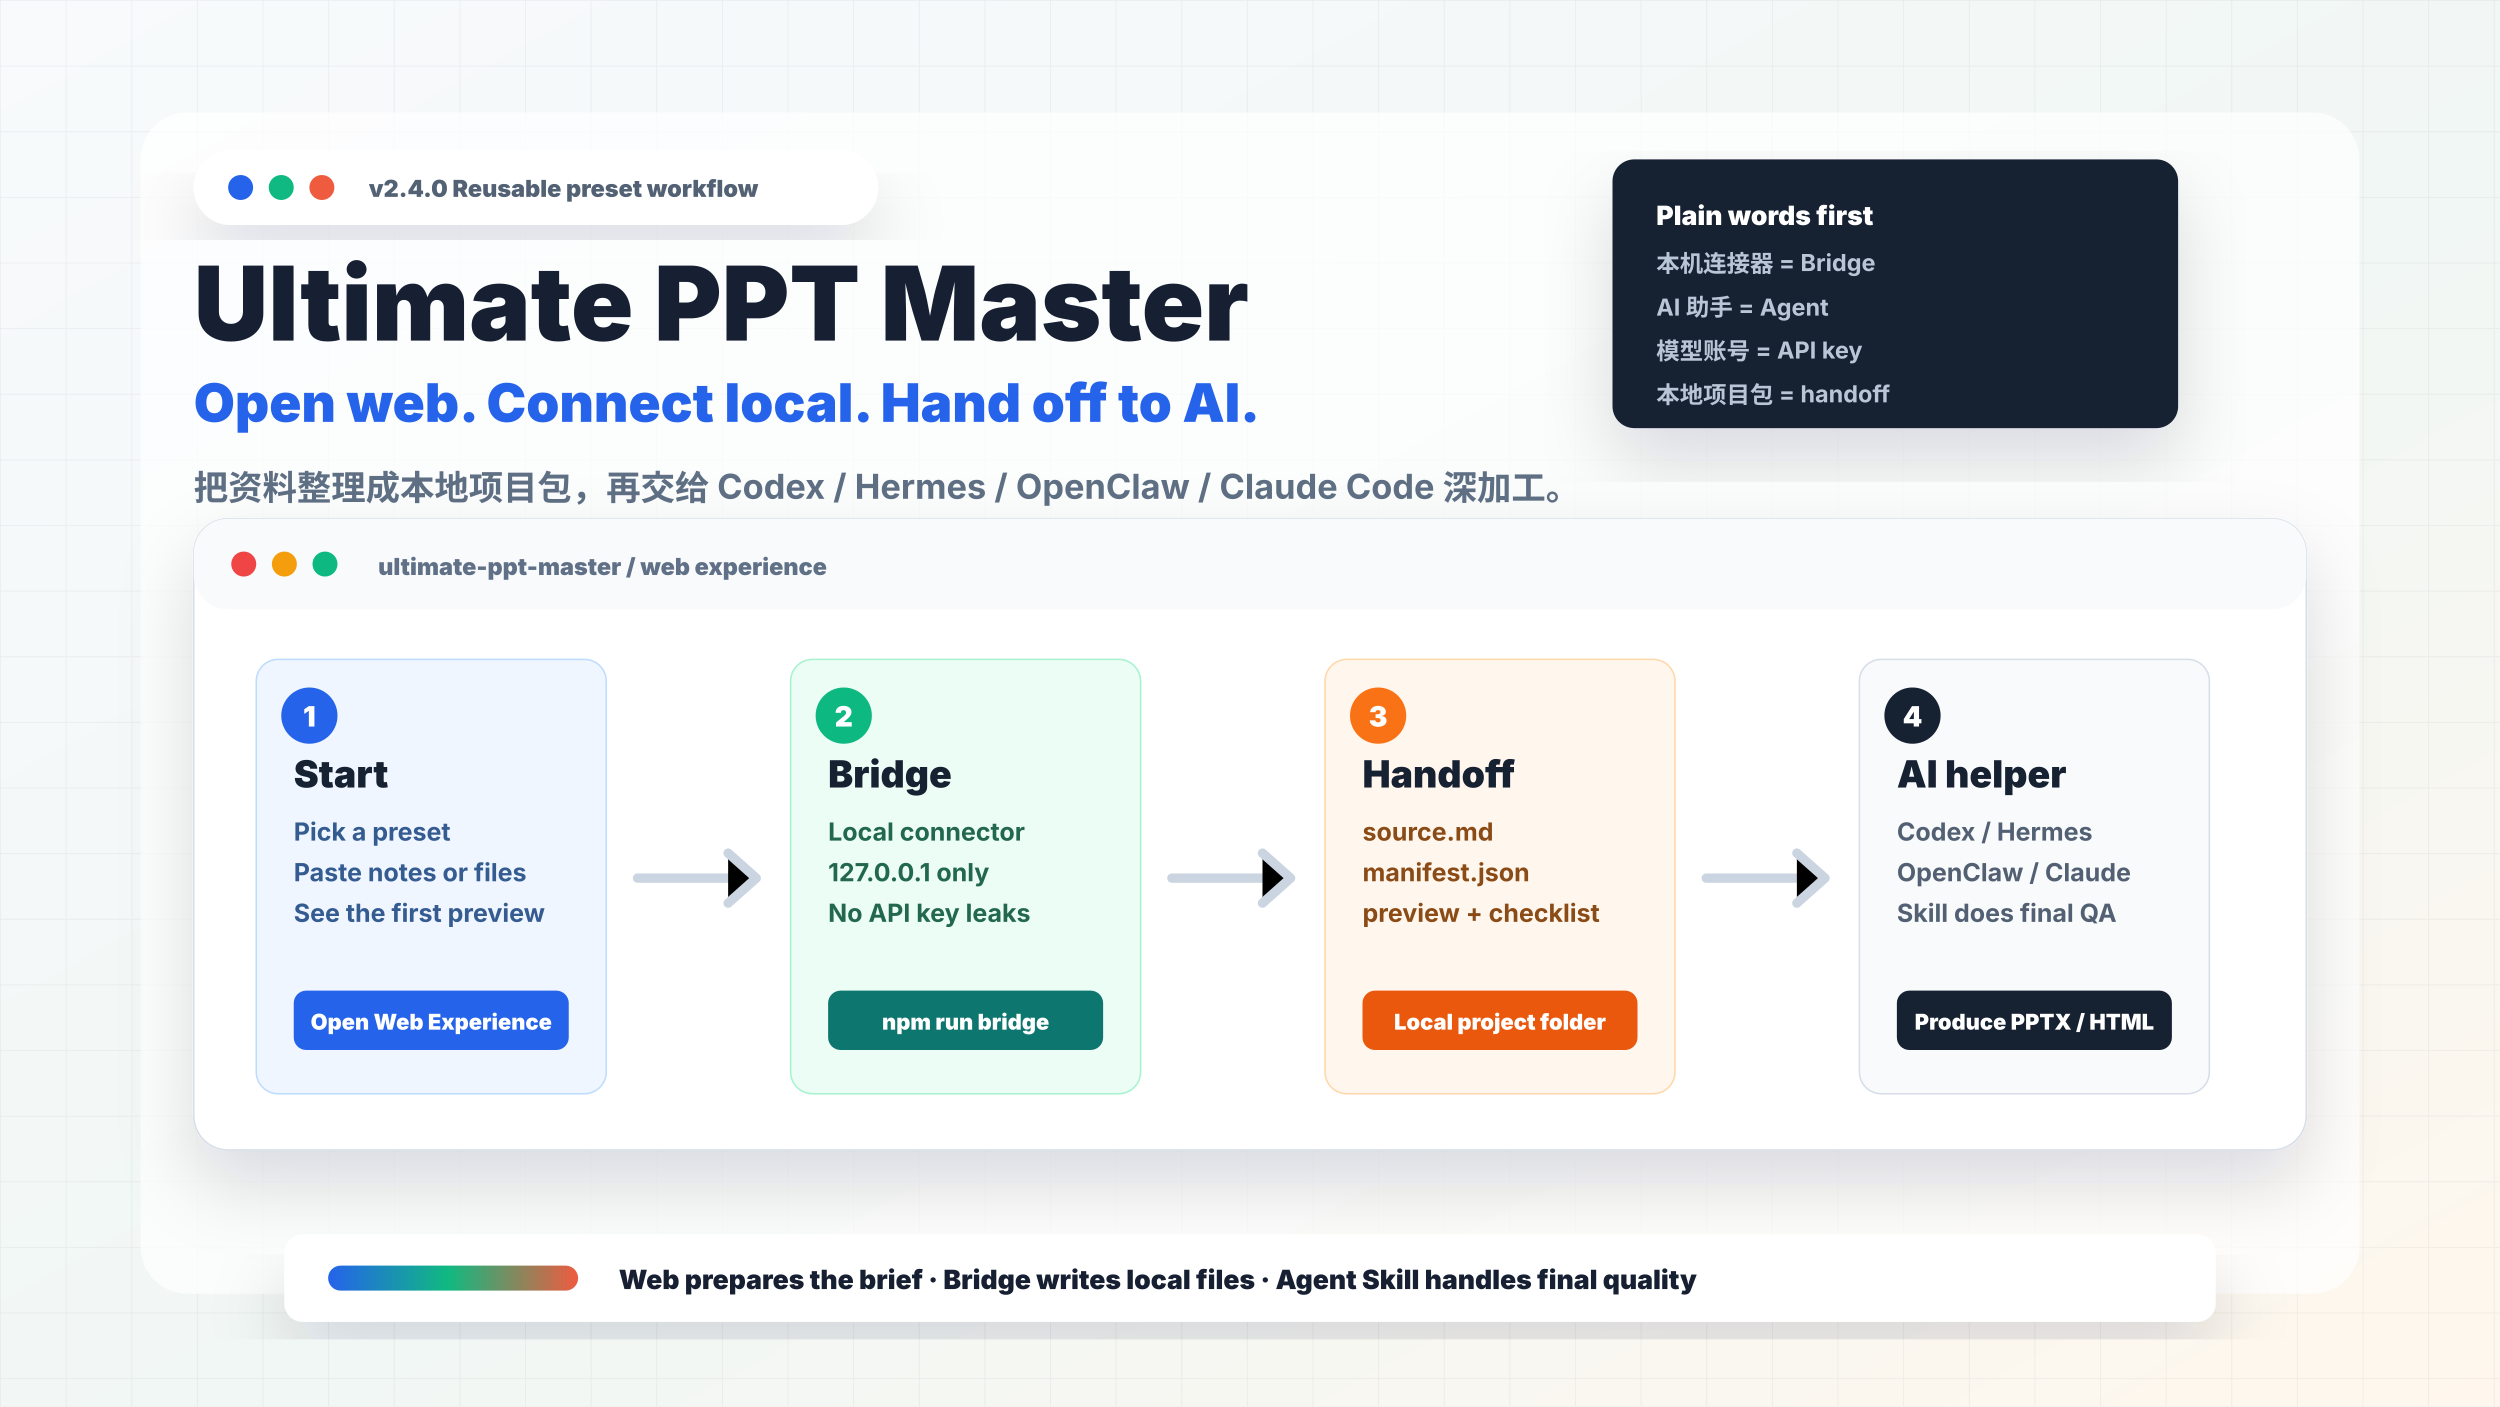
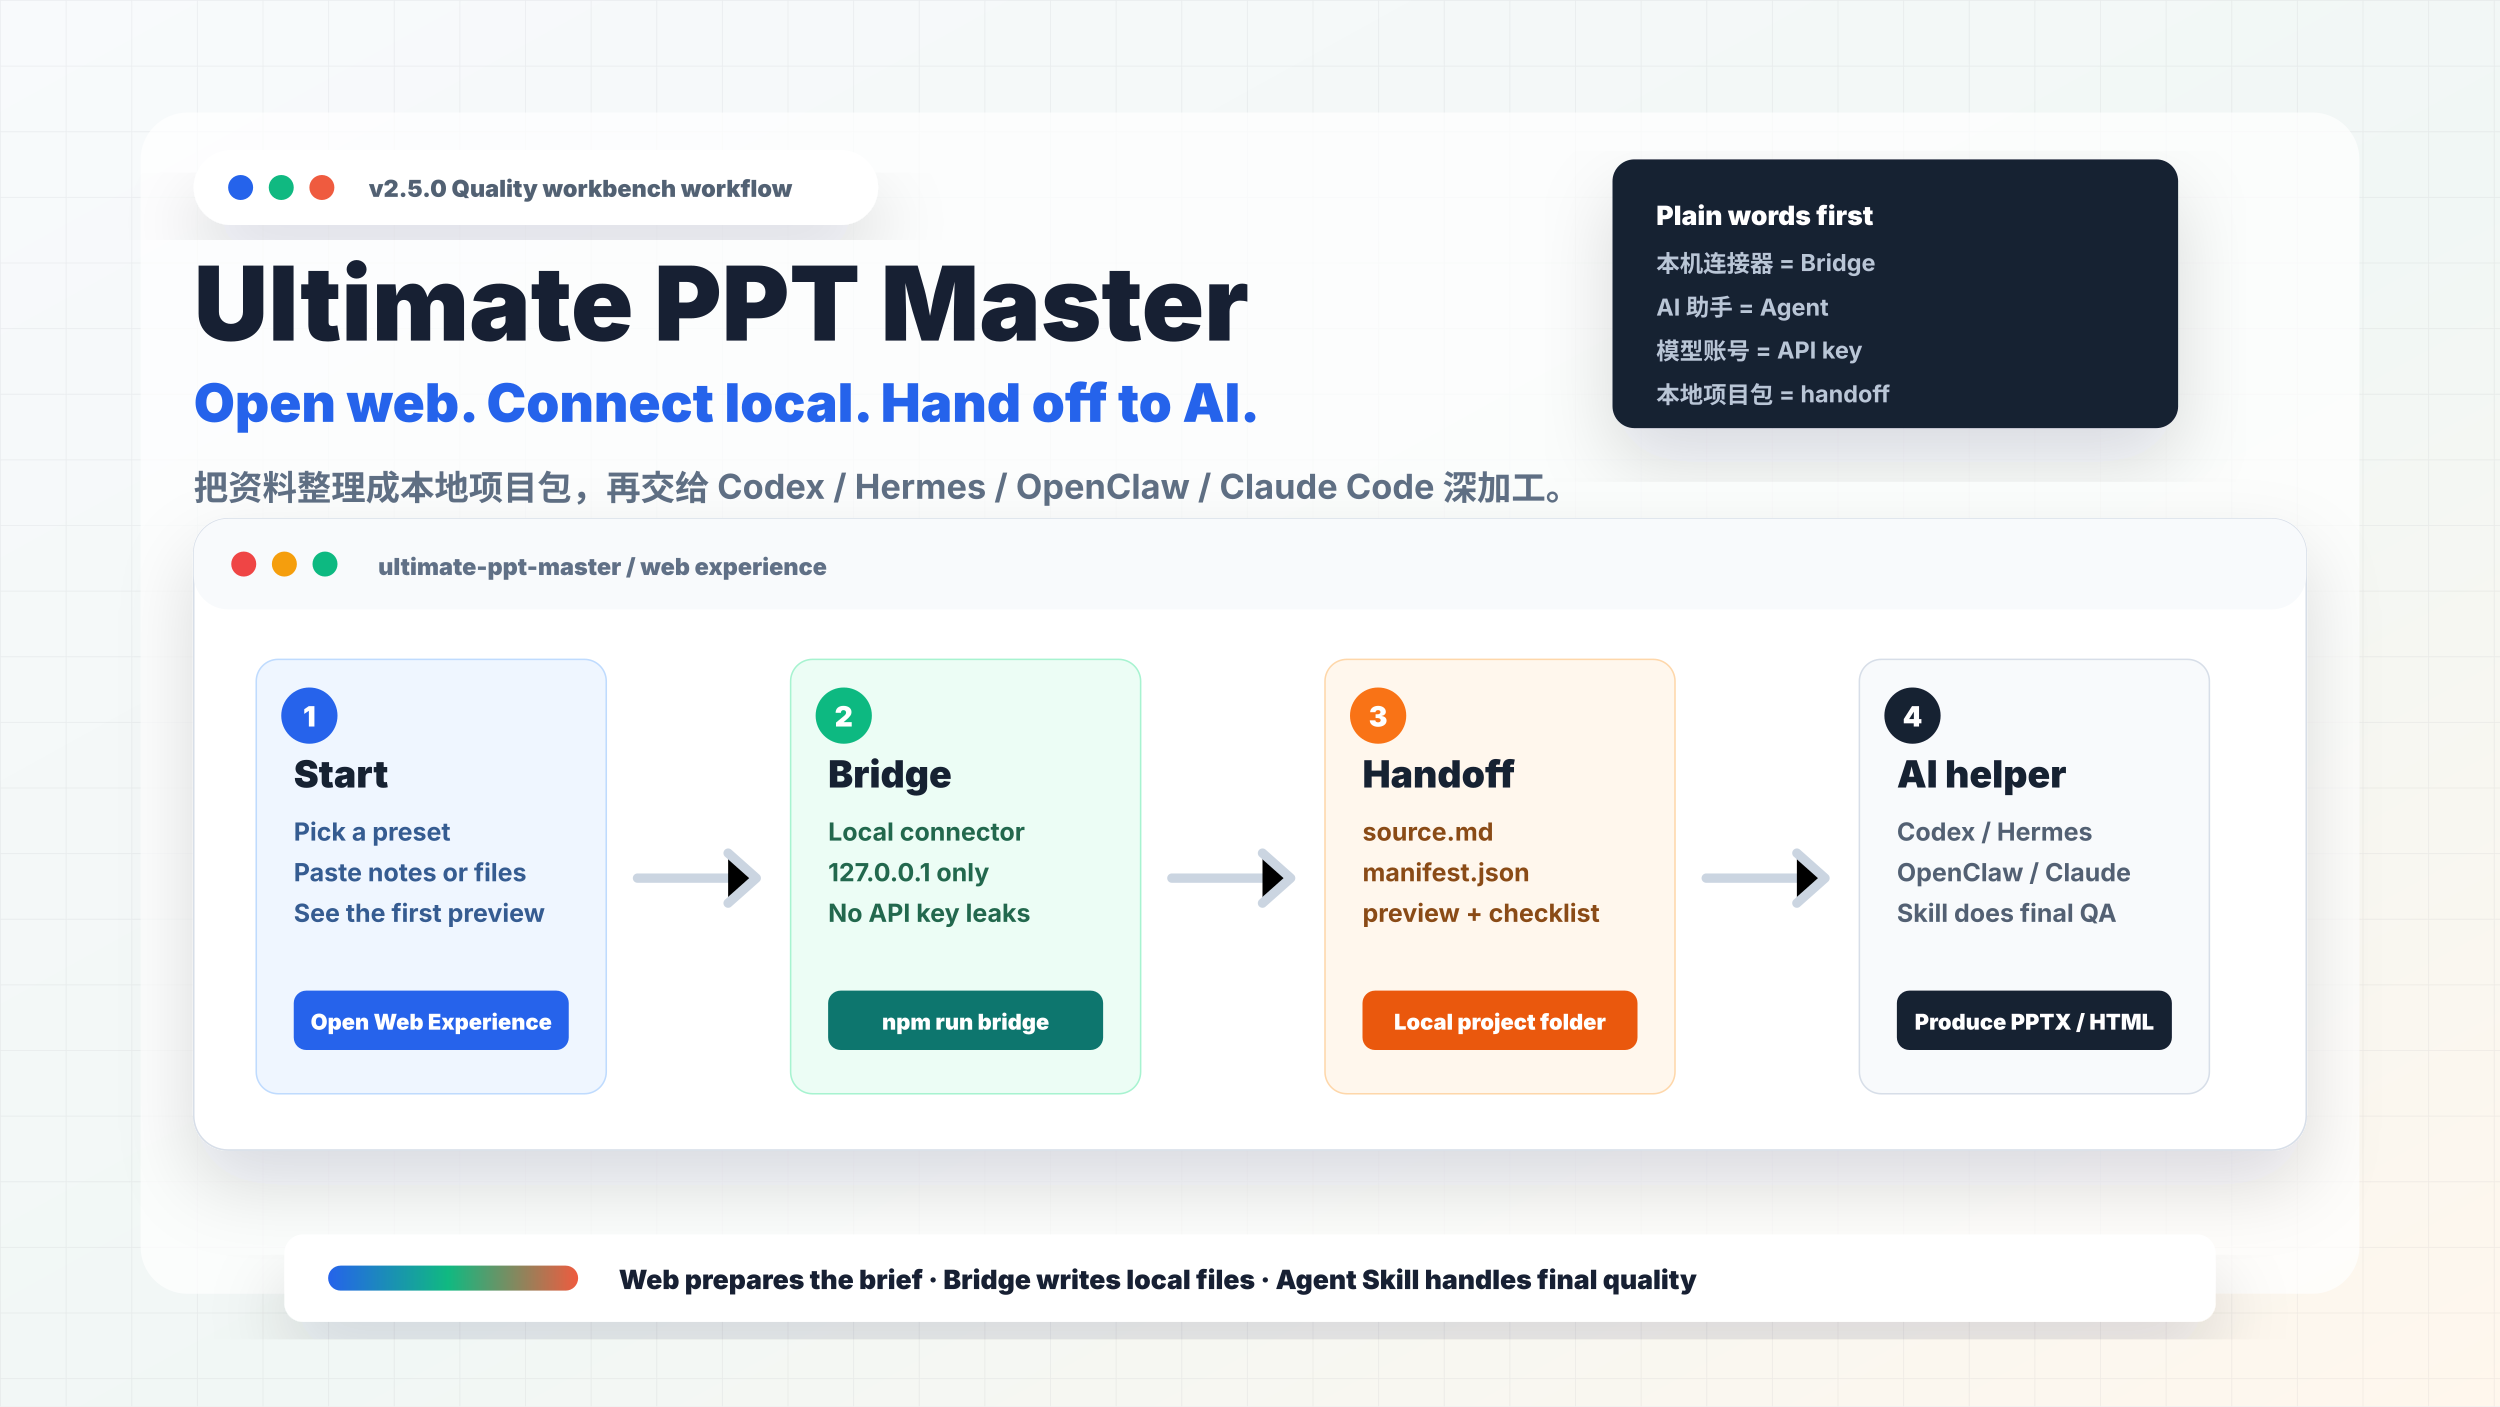
<svg xmlns="http://www.w3.org/2000/svg" viewBox="0 0 1600 900" role="img" aria-labelledby="title desc">
  <defs>
    <linearGradient id="bg" x1="0" y1="0" x2="1" y2="1">
      <stop offset="0" stop-color="#F8FAFC" />
      <stop offset="0.56" stop-color="#F1F7F5" />
      <stop offset="1" stop-color="#FFF7ED" />
    </linearGradient>
    <linearGradient id="brand" x1="0" y1="0" x2="1" y2="0">
      <stop offset="0" stop-color="#2563EB" />
      <stop offset="0.48" stop-color="#10B981" />
      <stop offset="1" stop-color="#EF5B3F" />
    </linearGradient>
    <filter id="softShadow" x="-12%" y="-16%" width="124%" height="136%" color-interpolation-filters="sRGB">
      <feDropShadow dx="0" dy="22" stdDeviation="24" flood-color="#172033" flood-opacity="0.14" />
    </filter>
    <pattern id="grid" width="42" height="42" patternUnits="userSpaceOnUse">
      <path d="M42 0H0V42" fill="none" stroke="#172033" stroke-opacity="0.055" />
    </pattern>
  </defs>
  <rect width="1600" height="900" fill="url(#bg)" />
  <rect width="1600" height="900" fill="url(#grid)" />
  <rect x="90" y="72" width="1420" height="756" rx="30" fill="#FFFFFF" opacity="0.72" />
  <g transform="translate(124 96)" font-family="Inter, Helvetica, Arial, PingFang SC, sans-serif">
    <rect width="438" height="48" rx="24" fill="#FFFFFF" filter="url(#softShadow)" />
    <circle cx="30" cy="24" r="8" fill="#2563EB" />
    <circle cx="56" cy="24" r="8" fill="#10B981" />
    <circle cx="82" cy="24" r="8" fill="#EF5B3F" />
-     <text x="112" y="30" fill="#526173" font-size="15" font-weight="850">v2.4.0 Reusable preset workflow</text>
+     <text x="112" y="30" fill="#526173" font-size="15" font-weight="850">v2.5.0 Quality workbench workflow</text>
    <text x="0" y="122" fill="#172033" font-size="66" font-weight="950">Ultimate PPT Master</text>
    <text x="0" y="174" fill="#2563EB" font-size="34" font-weight="900">Open web. Connect local. Hand off to AI.</text>
    <text x="0" y="224" fill="#5F6F84" font-size="22" font-weight="650">把资料整理成本地项目包，再交给 Codex / Hermes / OpenClaw / Claude Code 深加工。</text>
  </g>
  <g transform="translate(1032 102)" font-family="Inter, Helvetica, Arial, PingFang SC, sans-serif" filter="url(#softShadow)">
    <rect width="362" height="172" rx="14" fill="#172033" />
    <text x="28" y="42" fill="#FFFFFF" font-size="17" font-weight="900">Plain words first</text>
    <text x="28" y="72" fill="#B9C6D6" font-size="15" font-weight="720">本机连接器 = Bridge</text>
    <text x="28" y="100" fill="#B9C6D6" font-size="15" font-weight="720">AI 助手 = Agent</text>
    <text x="28" y="128" fill="#B9C6D6" font-size="15" font-weight="720">模型账号 = API key</text>
    <text x="28" y="156" fill="#B9C6D6" font-size="15" font-weight="720">本地项目包 = handoff</text>
  </g>
  <g transform="translate(124 332)" font-family="Inter, Helvetica, Arial, PingFang SC, sans-serif" filter="url(#softShadow)">
    <rect width="1352" height="404" rx="22" fill="#FFFFFF" stroke="#D7DEE8" />
    <rect width="1352" height="58" rx="22" fill="#F8FAFC" />
    <circle cx="32" cy="29" r="8" fill="#EF4444" />
    <circle cx="58" cy="29" r="8" fill="#F59E0B" />
    <circle cx="84" cy="29" r="8" fill="#10B981" />
    <text x="118" y="36" fill="#607086" font-size="15" font-weight="850">ultimate-ppt-master / web experience</text>
    <g transform="translate(40 90)">
      <rect width="224" height="278" rx="14" fill="#EFF6FF" stroke="#BFDBFE" />
      <circle cx="34" cy="36" r="18" fill="#2563EB" />
      <text x="34" y="43" text-anchor="middle" fill="#FFFFFF" font-size="18" font-weight="900">1</text>
      <text x="24" y="82" fill="#172033" font-size="24" font-weight="920">Start</text>
      <text x="24" y="116" fill="#355B91" font-size="16" font-weight="720">Pick a preset</text>
      <text x="24" y="142" fill="#355B91" font-size="16" font-weight="720">Paste notes or files</text>
      <text x="24" y="168" fill="#355B91" font-size="16" font-weight="720">See the first preview</text>
      <rect x="24" y="212" width="176" height="38" rx="8" fill="#2563EB" />
      <text x="112" y="237" text-anchor="middle" fill="#FFFFFF" font-size="14" font-weight="900">Open Web Experience</text>
    </g>
    <path d="M284 230H352" stroke="#CBD5E1" stroke-width="6" stroke-linecap="round" />
    <path d="M342 214L360 230L342 246" stroke="#CBD5E1" stroke-width="6" stroke-linecap="round" stroke-linejoin="round" />
    <g transform="translate(382 90)">
      <rect width="224" height="278" rx="14" fill="#ECFDF5" stroke="#A7F3D0" />
      <circle cx="34" cy="36" r="18" fill="#10B981" />
      <text x="34" y="43" text-anchor="middle" fill="#FFFFFF" font-size="18" font-weight="900">2</text>
      <text x="24" y="82" fill="#172033" font-size="24" font-weight="920">Bridge</text>
      <text x="24" y="116" fill="#23684E" font-size="16" font-weight="720">Local connector</text>
      <text x="24" y="142" fill="#23684E" font-size="16" font-weight="720">127.0.0.1 only</text>
      <text x="24" y="168" fill="#23684E" font-size="16" font-weight="720">No API key leaks</text>
      <rect x="24" y="212" width="176" height="38" rx="8" fill="#0F766E" />
      <text x="112" y="237" text-anchor="middle" fill="#FFFFFF" font-size="14" font-weight="900">npm run bridge</text>
    </g>
    <path d="M626 230H694" stroke="#CBD5E1" stroke-width="6" stroke-linecap="round" />
    <path d="M684 214L702 230L684 246" stroke="#CBD5E1" stroke-width="6" stroke-linecap="round" stroke-linejoin="round" />
    <g transform="translate(724 90)">
      <rect width="224" height="278" rx="14" fill="#FFF7ED" stroke="#FED7AA" />
      <circle cx="34" cy="36" r="18" fill="#F97316" />
      <text x="34" y="43" text-anchor="middle" fill="#FFFFFF" font-size="18" font-weight="900">3</text>
      <text x="24" y="82" fill="#172033" font-size="24" font-weight="920">Handoff</text>
      <text x="24" y="116" fill="#8A4B17" font-size="16" font-weight="720">source.md</text>
      <text x="24" y="142" fill="#8A4B17" font-size="16" font-weight="720">manifest.json</text>
      <text x="24" y="168" fill="#8A4B17" font-size="16" font-weight="720">preview + checklist</text>
      <rect x="24" y="212" width="176" height="38" rx="8" fill="#EA580C" />
      <text x="112" y="237" text-anchor="middle" fill="#FFFFFF" font-size="14" font-weight="900">Local project folder</text>
    </g>
    <path d="M968 230H1036" stroke="#CBD5E1" stroke-width="6" stroke-linecap="round" />
    <path d="M1026 214L1044 230L1026 246" stroke="#CBD5E1" stroke-width="6" stroke-linecap="round" stroke-linejoin="round" />
    <g transform="translate(1066 90)">
      <rect width="224" height="278" rx="14" fill="#F8FAFC" stroke="#D7DEE8" />
      <circle cx="34" cy="36" r="18" fill="#172033" />
      <text x="34" y="43" text-anchor="middle" fill="#FFFFFF" font-size="18" font-weight="900">4</text>
      <text x="24" y="82" fill="#172033" font-size="24" font-weight="920">AI helper</text>
      <text x="24" y="116" fill="#526173" font-size="16" font-weight="720">Codex / Hermes</text>
      <text x="24" y="142" fill="#526173" font-size="16" font-weight="720">OpenClaw / Claude</text>
      <text x="24" y="168" fill="#526173" font-size="16" font-weight="720">Skill does final QA</text>
      <rect x="24" y="212" width="176" height="38" rx="8" fill="#172033" />
      <text x="112" y="237" text-anchor="middle" fill="#FFFFFF" font-size="14" font-weight="900">Produce PPTX / HTML</text>
    </g>
  </g>
  <g transform="translate(182 790)" font-family="Inter, Helvetica, Arial, PingFang SC, sans-serif">
    <rect width="1236" height="56" rx="12" fill="#FFFFFF" filter="url(#softShadow)" />
    <rect x="28" y="20" width="160" height="16" rx="8" fill="url(#brand)" />
    <text x="214" y="35" fill="#172033" font-size="17" font-weight="850">Web prepares the brief · Bridge writes local files · Agent Skill handles final quality</text>
  </g>
</svg>
